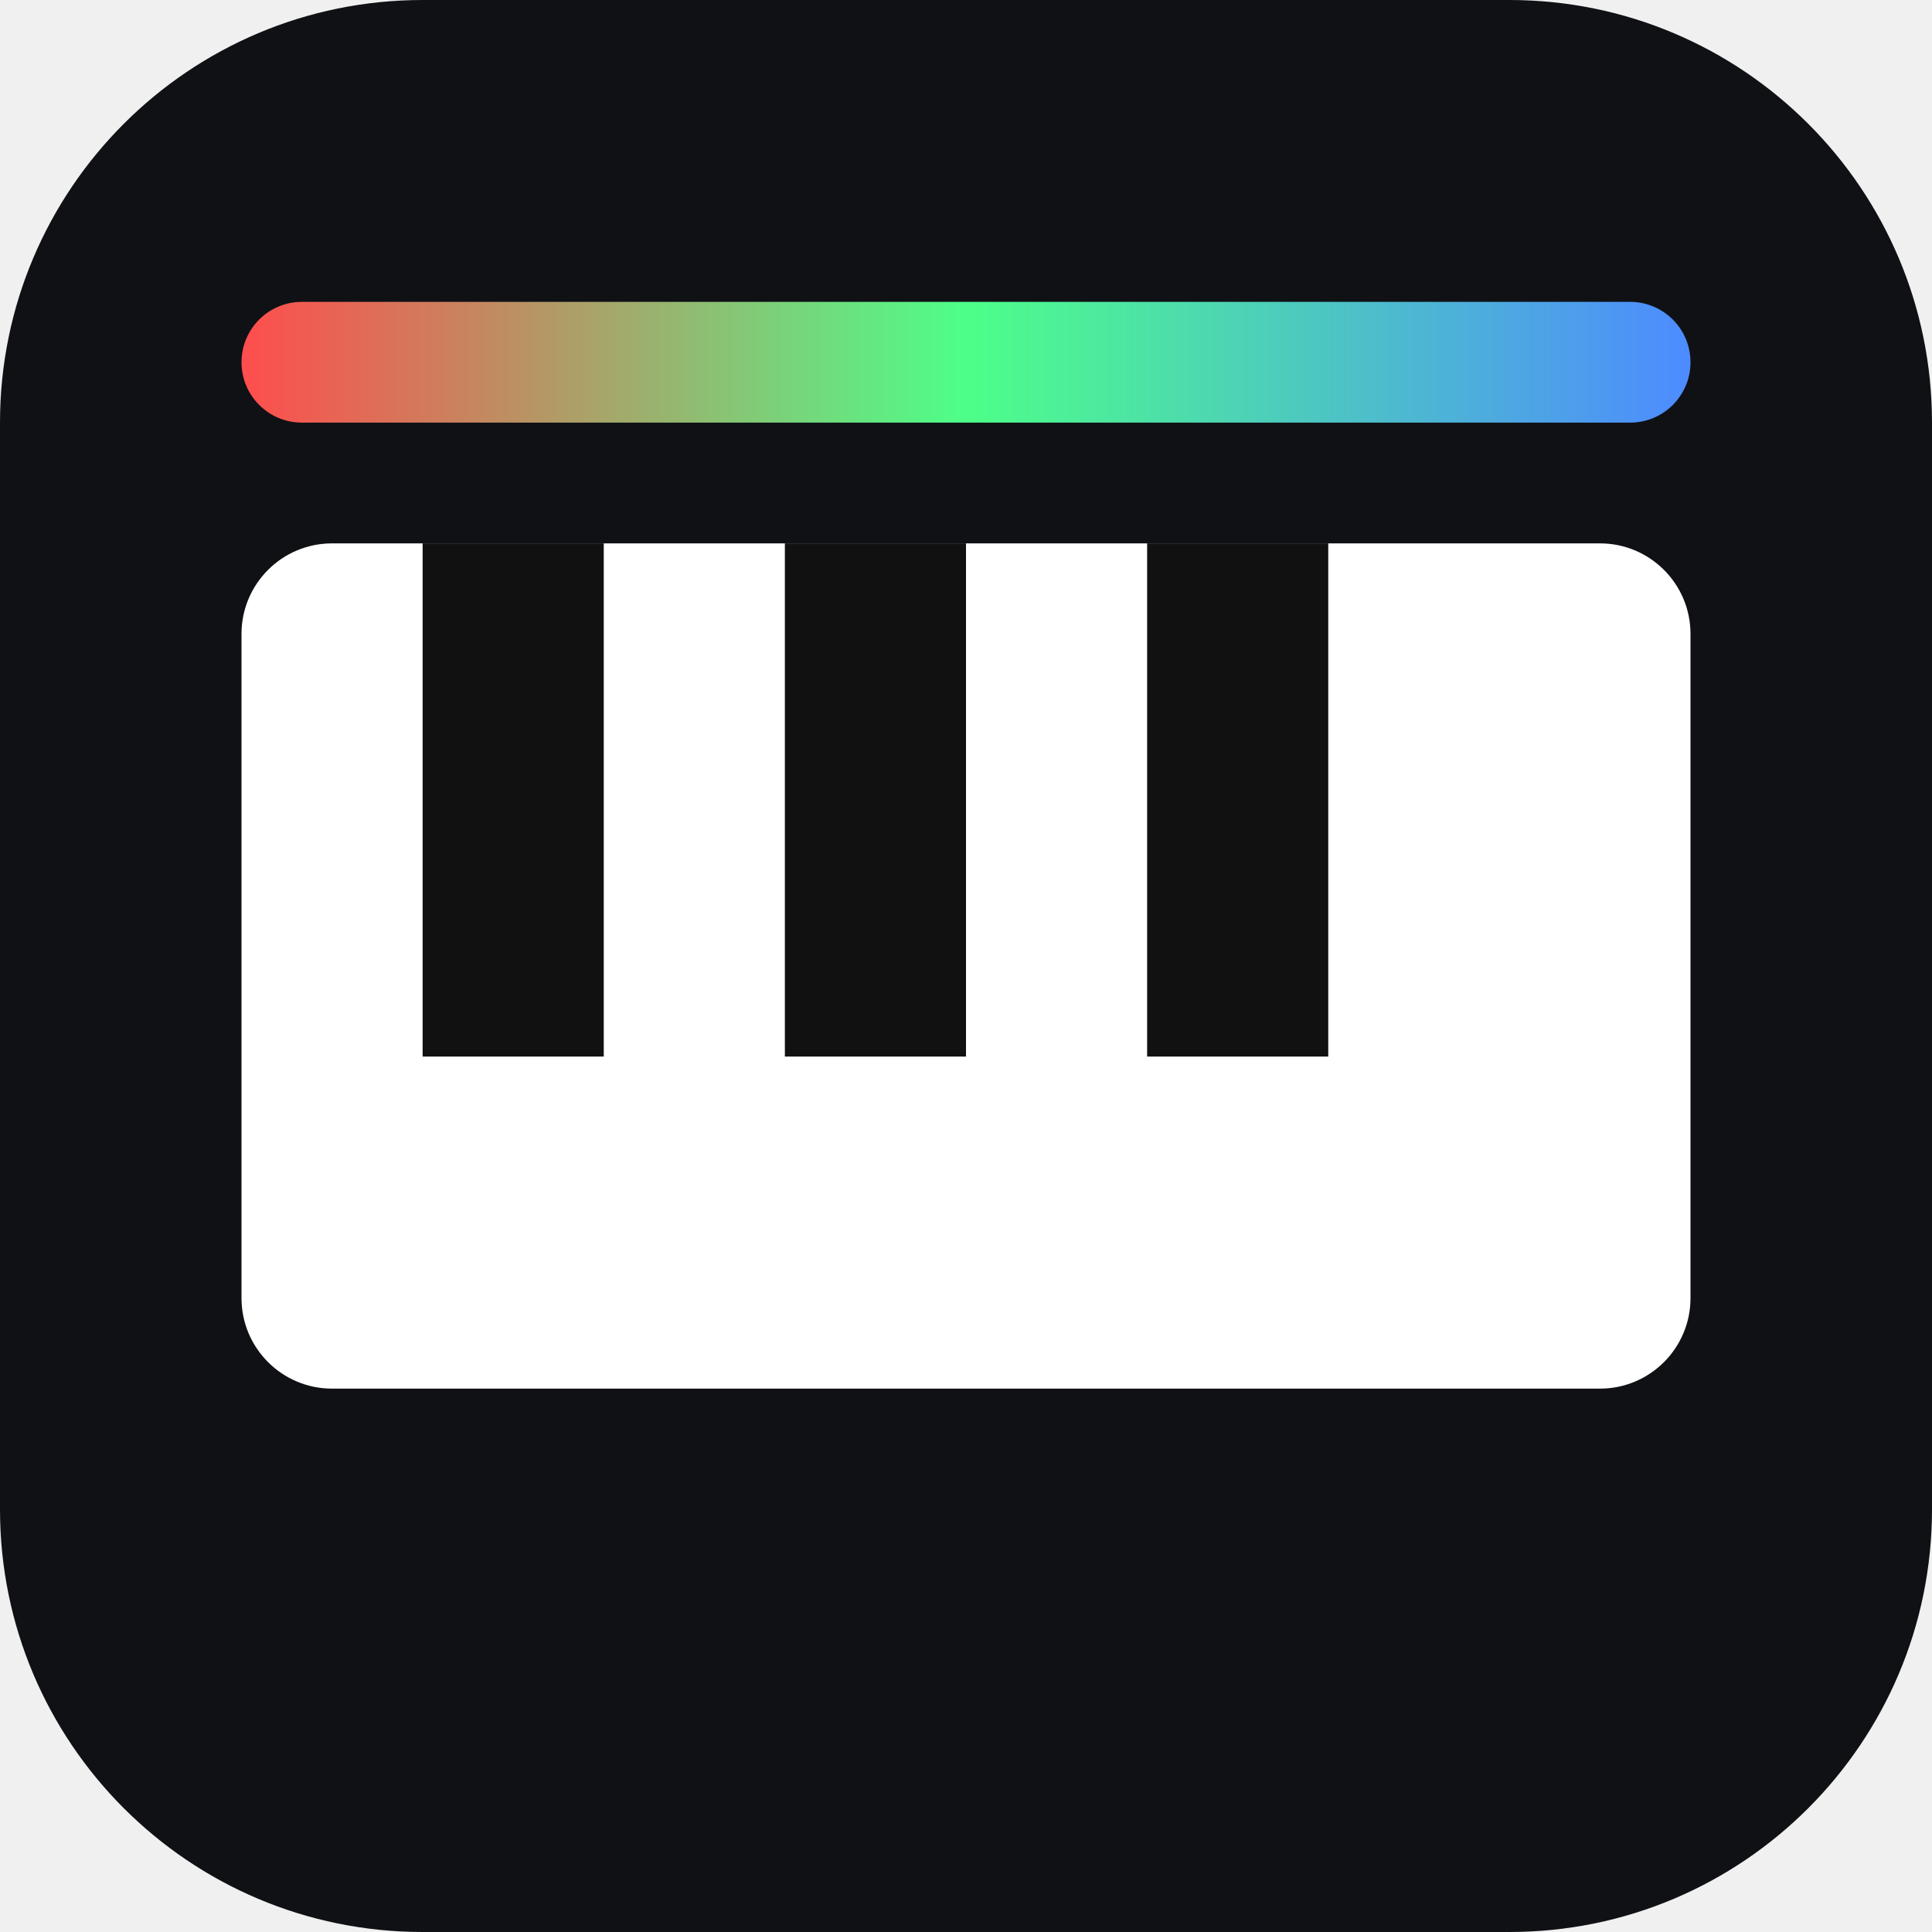
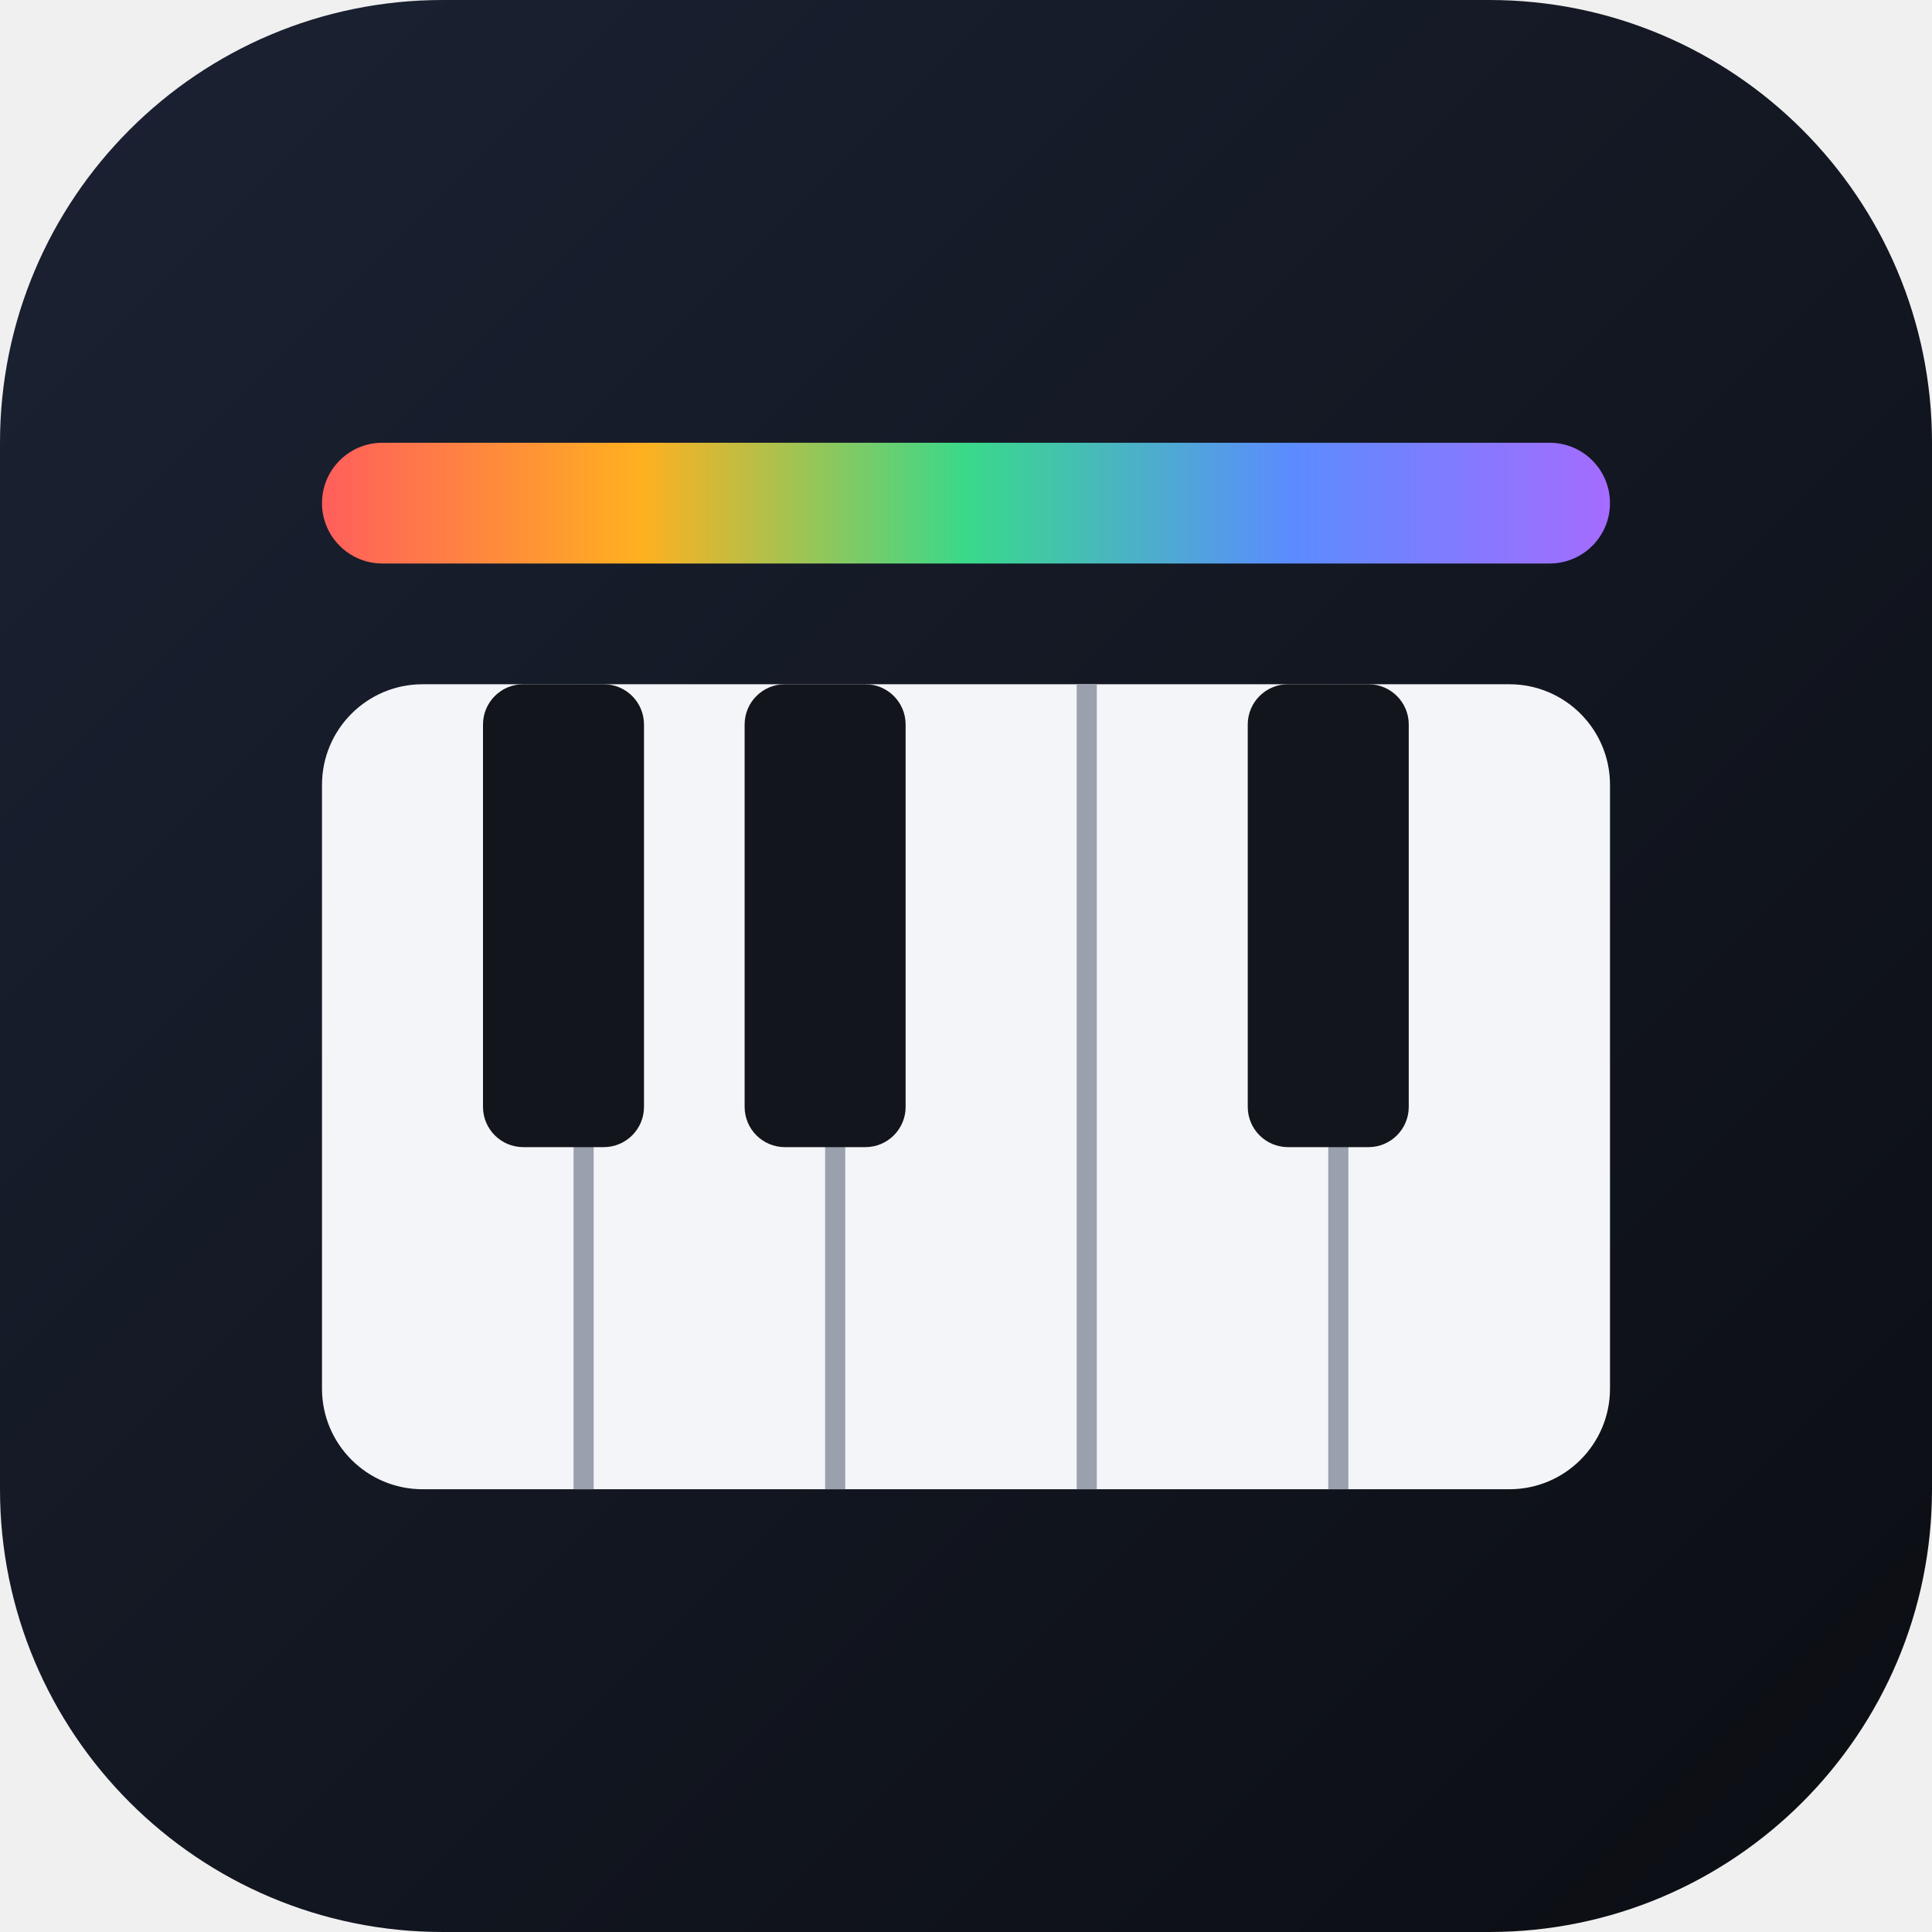
- <svg xmlns="http://www.w3.org/2000/svg" viewBox="0 0 64 64">
-   <rect width="64" height="64" rx="14" fill="#0f1115" />
-   <rect x="8" y="18" width="48" height="28" rx="3" fill="#fff" />
-   <rect x="14" y="18" width="6" height="17" fill="#111" />
-   <rect x="26" y="18" width="6" height="17" fill="#111" />
-   <rect x="38" y="18" width="6" height="17" fill="#111" />
-   <rect x="8" y="10" width="48" height="4" rx="2" fill="url(#g)" />
+ <svg xmlns="http://www.w3.org/2000/svg" viewBox="0 0 96 96">
  <defs>
-     <linearGradient id="g" x1="0" x2="1">
-       <stop offset="0" stop-color="#ff4d4d" />
-       <stop offset=".5" stop-color="#4dff88" />
-       <stop offset="1" stop-color="#4d8bff" />
+     <linearGradient id="bg" x1="0" y1="0" x2="1" y2="1">
+       <stop offset="0" stop-color="#1b2233" />
+       <stop offset="1" stop-color="#0b0d12" />
+     </linearGradient>
+     <linearGradient id="led" x1="0" x2="1">
+       <stop offset="0" stop-color="#ff5d5d" />
+       <stop offset=".25" stop-color="#ffb020" />
+       <stop offset=".5" stop-color="#39d98a" />
+       <stop offset=".75" stop-color="#5b8cff" />
+       <stop offset="1" stop-color="#a66bff" />
    </linearGradient>
  </defs>
+   <rect width="96" height="96" rx="22" fill="url(#bg)" />
+   <rect x="16" y="22" width="64" height="6" rx="3" fill="url(#led)" />
+   <rect x="16" y="34" width="64" height="40" rx="5" fill="#f4f5f8" />
+   <g fill="#9aa0ad">
+     <rect x="28.5" y="34" width="1" height="40" />
+     <rect x="41" y="34" width="1" height="40" />
+     <rect x="53.5" y="34" width="1" height="40" />
+     <rect x="66" y="34" width="1" height="40" />
+   </g>
+   <g fill="#12151c">
+     <rect x="24" y="34" width="8" height="23" rx="2" />
+     <rect x="37" y="34" width="8" height="23" rx="2" />
+     <rect x="62" y="34" width="8" height="23" rx="2" />
+   </g>
</svg>
